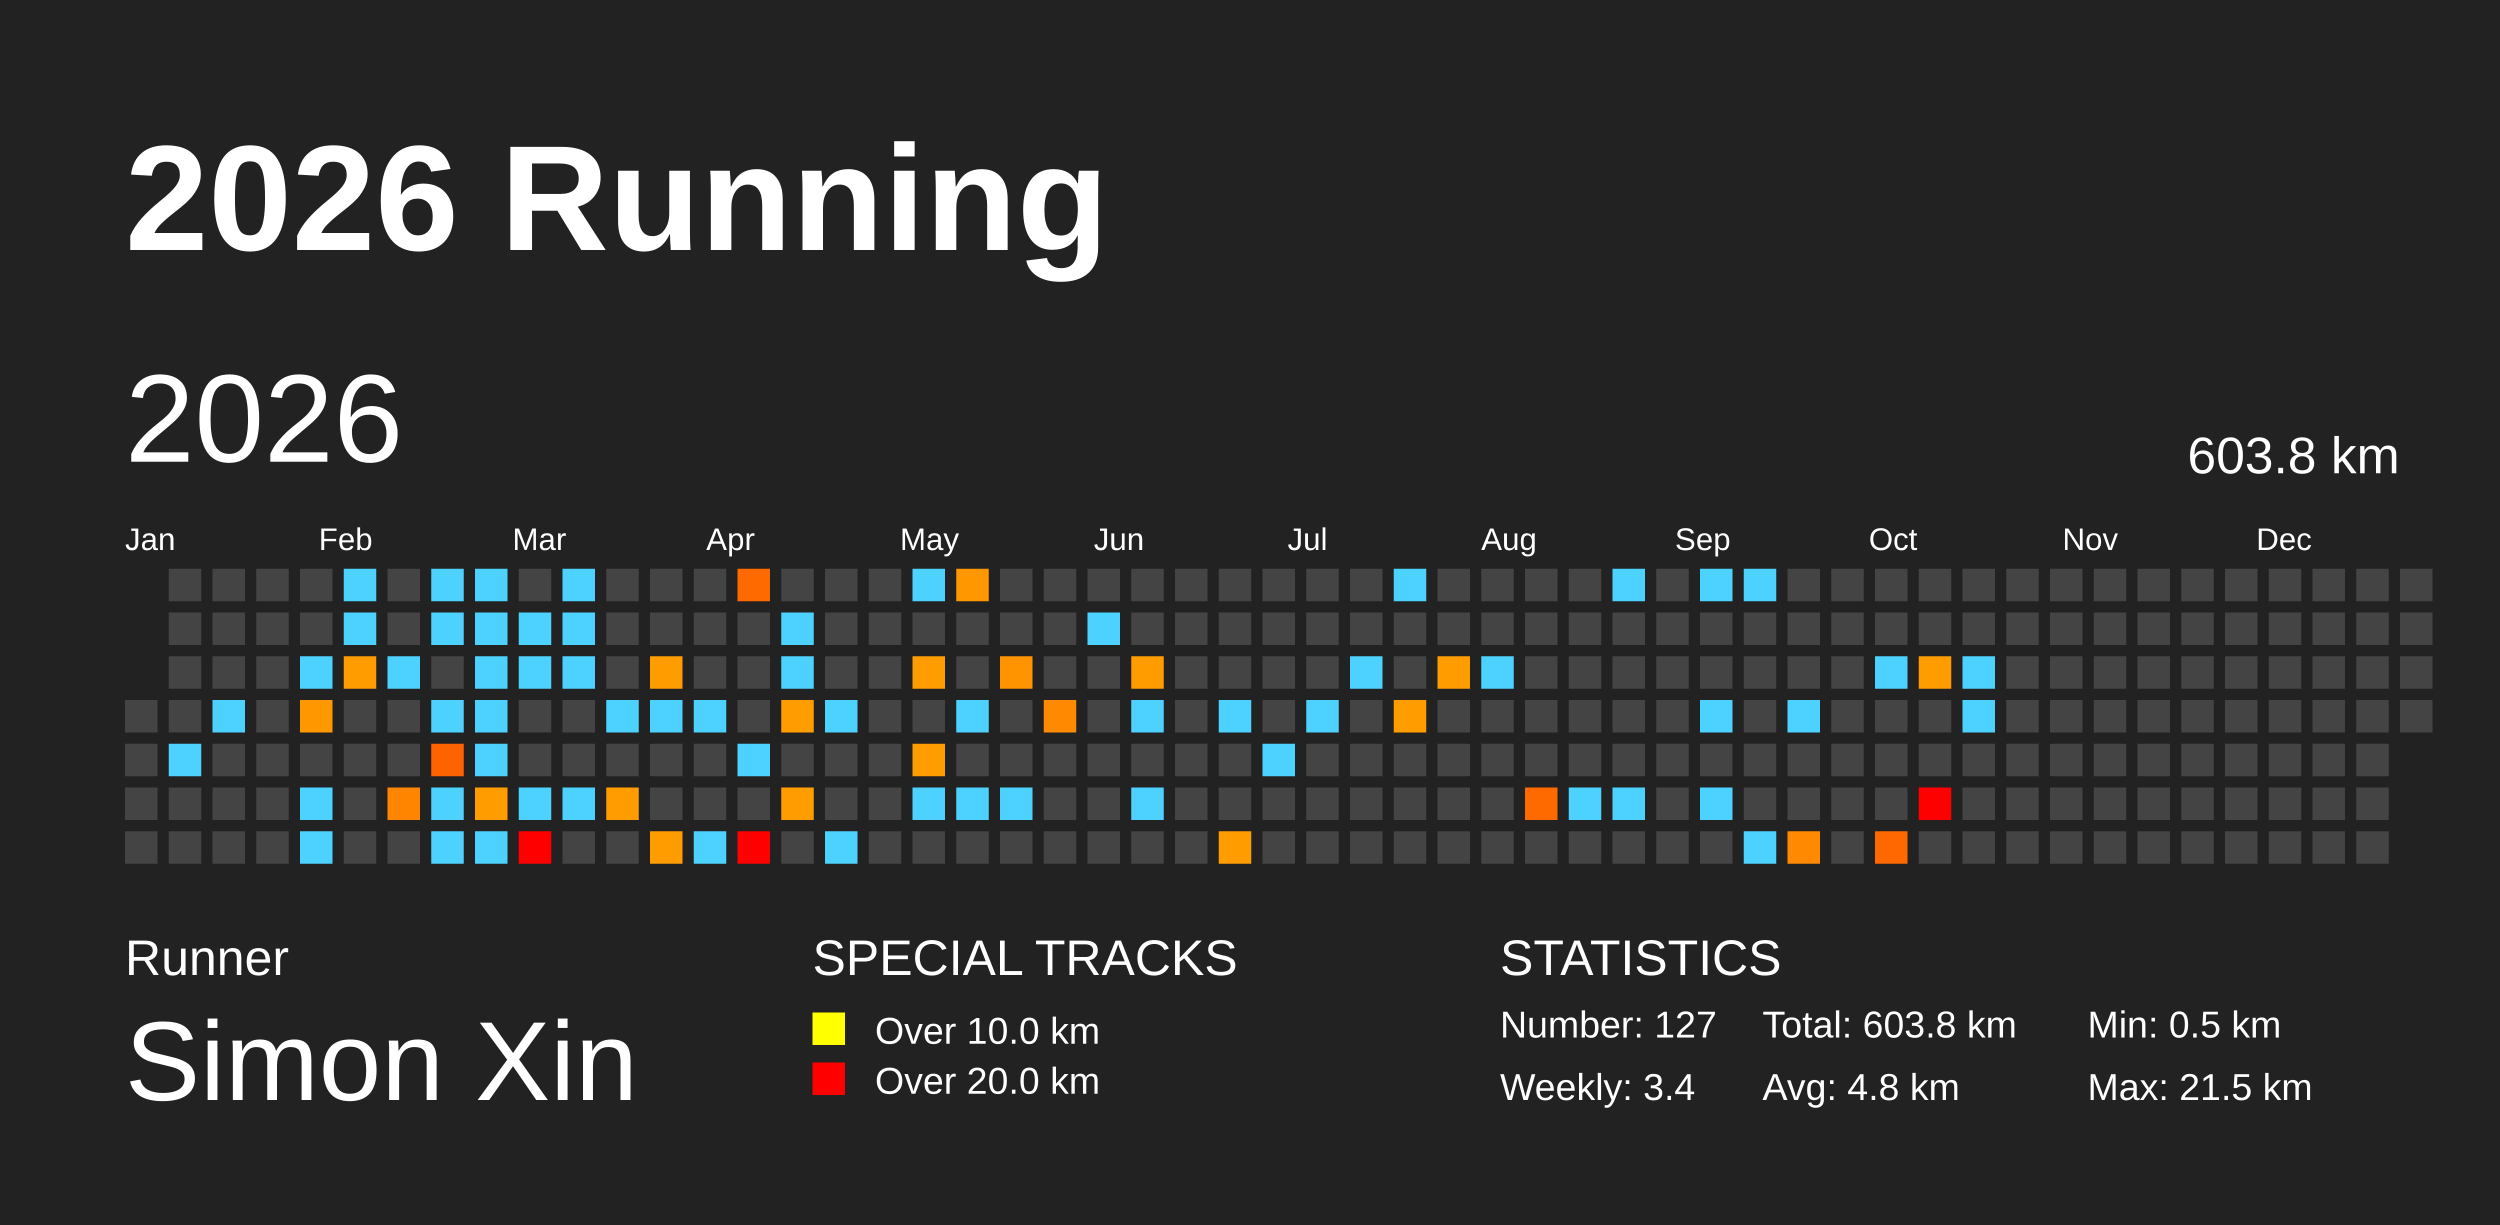
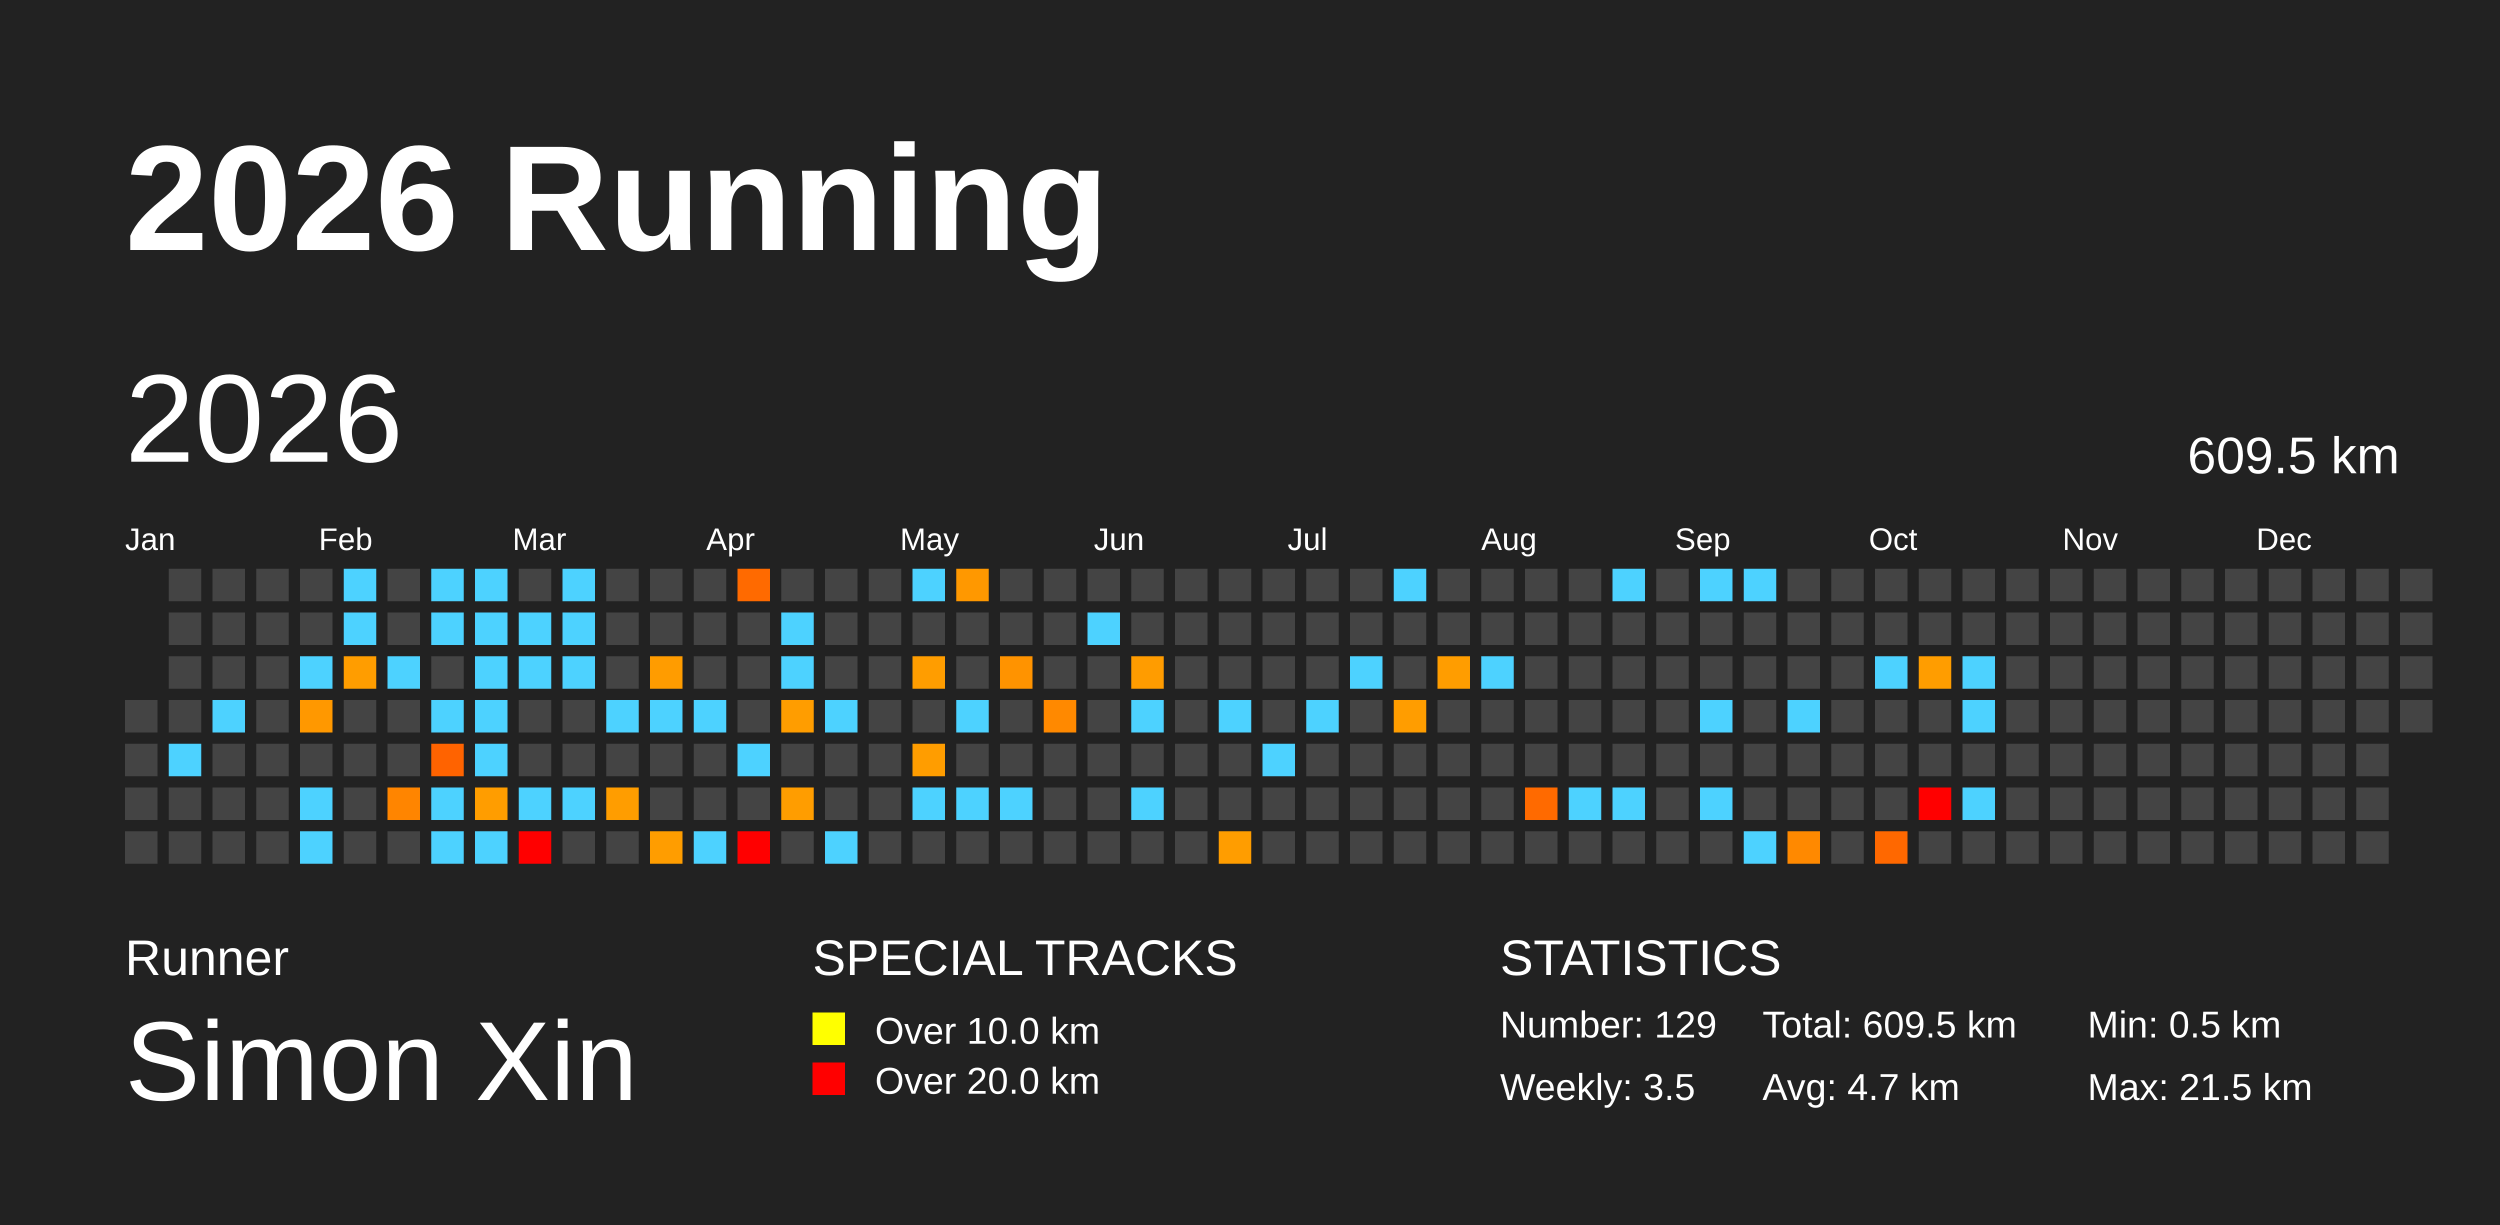
<svg xmlns="http://www.w3.org/2000/svg" baseProfile="full" height="98mm" version="1.1" viewBox="0,0,200,98" width="200mm">
  <defs>
    <pattern height="2" id="indoor-stripe" patternUnits="userSpaceOnUse" width="2">
      <line stroke="white" stroke-opacity="0.45" stroke-width="0.5" x1="0" x2="2" y1="2" y2="0" />
    </pattern>
  </defs>
  <rect fill="#222222" height="98" width="200" x="0" y="0" />
  <text fill="#FFFFFF" style="font-size:12px; font-family:Arial; font-weight:bold;" x="10" y="20">2026 Running</text>
  <text fill="#FFFFFF" style="font-size:4px; font-family:Arial" x="10" y="78">Runner</text>
  <text fill="#FFFFFF" style="font-size:9px; font-family:Arial" x="10" y="88">Simon Xin</text>
  <text fill="#FFFFFF" style="font-size:4px; font-family:Arial" x="65" y="78">SPECIAL TRACKS</text>
  <rect fill="yellow" height="2.6" width="2.6" x="65" y="81" />
  <text fill="#FFFFFF" style="font-size:3px; font-family:Arial" x="70" y="83.5">Over 10.0 km</text>
  <rect fill="red" height="2.6" width="2.6" x="65" y="85" />
  <text fill="#FFFFFF" style="font-size:3px; font-family:Arial" x="70" y="87.5">Over 20.0 km</text>
  <text fill="#FFFFFF" style="font-size:4px; font-family:Arial" x="120" y="78">STATISTICS</text>
-   <text fill="#FFFFFF" style="font-size:3px; font-family:Arial" x="120" y="83">Number: 127</text>
-   <text fill="#FFFFFF" style="font-size:3px; font-family:Arial" x="120" y="88">Weekly: 3.4</text>
-   <text fill="#FFFFFF" style="font-size:3px; font-family:Arial" x="141" y="83">Total: 603.8 km</text>
-   <text fill="#FFFFFF" style="font-size:3px; font-family:Arial" x="141" y="88">Avg: 4.8 km</text>
+   <text fill="#FFFFFF" style="font-size:3px; font-family:Arial" x="120" y="83">Number: 129</text>
+   <text fill="#FFFFFF" style="font-size:3px; font-family:Arial" x="120" y="88">Weekly: 3.5</text>
+   <text fill="#FFFFFF" style="font-size:3px; font-family:Arial" x="141" y="83">Total: 609.5 km</text>
+   <text fill="#FFFFFF" style="font-size:3px; font-family:Arial" x="141" y="88">Avg: 4.7 km</text>
  <text fill="#FFFFFF" style="font-size:3px; font-family:Arial" x="167" y="83">Min: 0.5 km</text>
  <text fill="#FFFFFF" style="font-size:3px; font-family:Arial" x="167" y="88">Max: 21.5 km</text>
  <text dominant-baseline="hanging" fill="#FFFFFF" style="font-size:10.0px; font-family:Arial;" x="10" y="30">2026</text>
-   <text dominant-baseline="hanging" fill="#FFFFFF" style="font-size:4.125px; font-family:Arial;" x="175" y="35">603.8 km</text>
+   <text dominant-baseline="hanging" fill="#FFFFFF" style="font-size:4.125px; font-family:Arial;" x="175" y="35">609.5 km</text>
  <text fill="#FFFFFF" style="font-size:2.5px; font-family:Arial" x="10.0" y="44">Jan</text>
  <text fill="#FFFFFF" style="font-size:2.5px; font-family:Arial" x="25.5" y="44">Feb</text>
  <text fill="#FFFFFF" style="font-size:2.5px; font-family:Arial" x="41.0" y="44">Mar</text>
  <text fill="#FFFFFF" style="font-size:2.5px; font-family:Arial" x="56.5" y="44">Apr</text>
  <text fill="#FFFFFF" style="font-size:2.5px; font-family:Arial" x="72.0" y="44">May</text>
  <text fill="#FFFFFF" style="font-size:2.5px; font-family:Arial" x="87.5" y="44">Jun</text>
  <text fill="#FFFFFF" style="font-size:2.5px; font-family:Arial" x="103.0" y="44">Jul</text>
  <text fill="#FFFFFF" style="font-size:2.5px; font-family:Arial" x="118.5" y="44">Aug</text>
  <text fill="#FFFFFF" style="font-size:2.5px; font-family:Arial" x="134.0" y="44">Sep</text>
  <text fill="#FFFFFF" style="font-size:2.5px; font-family:Arial" x="149.5" y="44">Oct</text>
  <text fill="#FFFFFF" style="font-size:2.5px; font-family:Arial" x="165.0" y="44">Nov</text>
  <text fill="#FFFFFF" style="font-size:2.5px; font-family:Arial" x="180.5" y="44">Dec</text>
  <rect fill="#444444" height="2.6" width="2.6" x="10.0" y="56.0" />
  <rect fill="#444444" height="2.6" width="2.6" x="10.0" y="59.5" />
  <rect fill="#444444" height="2.6" width="2.6" x="10.0" y="63.0" />
  <rect fill="#444444" height="2.6" width="2.6" x="10.0" y="66.5" />
  <rect fill="#444444" height="2.6" width="2.6" x="13.5" y="45.5" />
  <rect fill="#444444" height="2.6" width="2.6" x="13.5" y="49.0" />
  <rect fill="#444444" height="2.6" width="2.6" x="13.5" y="52.5" />
  <rect fill="#444444" height="2.6" width="2.6" x="13.5" y="56.0" />
  <rect fill="#4dd2ff" height="2.6" width="2.6" x="13.5" y="59.5" />
  <rect fill="#444444" height="2.6" width="2.6" x="13.5" y="63.0" />
  <rect fill="#444444" height="2.6" width="2.6" x="13.5" y="66.5" />
  <rect fill="#444444" height="2.6" width="2.6" x="17.0" y="45.5" />
  <rect fill="#444444" height="2.6" width="2.6" x="17.0" y="49.0" />
  <rect fill="#444444" height="2.6" width="2.6" x="17.0" y="52.5" />
  <rect fill="#4dd2ff" height="2.6" width="2.6" x="17.0" y="56.0" />
  <rect fill="#444444" height="2.6" width="2.6" x="17.0" y="59.5" />
  <rect fill="#444444" height="2.6" width="2.6" x="17.0" y="63.0" />
  <rect fill="#444444" height="2.6" width="2.6" x="17.0" y="66.5" />
  <rect fill="#444444" height="2.6" width="2.6" x="20.5" y="45.5" />
  <rect fill="#444444" height="2.6" width="2.6" x="20.5" y="49.0" />
  <rect fill="#444444" height="2.6" width="2.6" x="20.5" y="52.5" />
  <rect fill="#444444" height="2.6" width="2.6" x="20.5" y="56.0" />
  <rect fill="#444444" height="2.6" width="2.6" x="20.5" y="59.5" />
  <rect fill="#444444" height="2.6" width="2.6" x="20.5" y="63.0" />
  <rect fill="#444444" height="2.6" width="2.6" x="20.5" y="66.5" />
  <rect fill="#444444" height="2.6" width="2.6" x="24.0" y="45.5" />
  <rect fill="#444444" height="2.6" width="2.6" x="24.0" y="49.0" />
  <rect fill="#4dd2ff" height="2.6" width="2.6" x="24.0" y="52.5" />
  <rect fill="#ff9800" height="2.6" width="2.6" x="24.0" y="56.0" />
  <rect fill="#444444" height="2.6" width="2.6" x="24.0" y="59.5" />
  <rect fill="#4dd2ff" height="2.6" width="2.6" x="24.0" y="63.0" />
  <rect fill="#4dd2ff" height="2.6" width="2.6" x="24.0" y="66.5" />
  <rect fill="#4dd2ff" height="2.6" width="2.6" x="27.5" y="45.5" />
  <rect fill="#4dd2ff" height="2.6" width="2.6" x="27.5" y="49.0" />
  <rect fill="#ff9d00" height="2.6" width="2.6" x="27.5" y="52.5" />
  <rect fill="#444444" height="2.6" width="2.6" x="27.5" y="56.0" />
  <rect fill="#444444" height="2.6" width="2.6" x="27.5" y="59.5" />
  <rect fill="#444444" height="2.6" width="2.6" x="27.5" y="63.0" />
  <rect fill="#444444" height="2.6" width="2.6" x="27.5" y="66.5" />
  <rect fill="#444444" height="2.6" width="2.6" x="31.0" y="45.5" />
  <rect fill="#444444" height="2.6" width="2.6" x="31.0" y="49.0" />
  <rect fill="#4dd2ff" height="2.6" width="2.6" x="31.0" y="52.5" />
  <rect fill="#444444" height="2.6" width="2.6" x="31.0" y="56.0" />
  <rect fill="#444444" height="2.6" width="2.6" x="31.0" y="59.5" />
  <rect fill="#ff8500" height="2.6" width="2.6" x="31.0" y="63.0" />
  <rect fill="#444444" height="2.6" width="2.6" x="31.0" y="66.5" />
  <rect fill="#4dd2ff" height="2.6" width="2.6" x="34.5" y="45.5" />
  <rect fill="#4dd2ff" height="2.6" width="2.6" x="34.5" y="49.0" />
  <rect fill="#444444" height="2.6" width="2.6" x="34.5" y="52.5" />
  <rect fill="#4dd2ff" height="2.6" width="2.6" x="34.5" y="56.0" />
  <rect fill="#ff6300" height="2.6" width="2.6" x="34.5" y="59.5" />
  <rect fill="#4dd2ff" height="2.6" width="2.6" x="34.5" y="63.0" />
  <rect fill="#4dd2ff" height="2.6" width="2.6" x="34.5" y="66.5" />
  <rect fill="#4dd2ff" height="2.6" width="2.6" x="38.0" y="45.5" />
  <rect fill="#4dd2ff" height="2.6" width="2.6" x="38.0" y="49.0" />
  <rect fill="#4dd2ff" height="2.6" width="2.6" x="38.0" y="52.5" />
  <rect fill="#4dd2ff" height="2.6" width="2.6" x="38.0" y="56.0" />
  <rect fill="#4dd2ff" height="2.6" width="2.6" x="38.0" y="59.5" />
  <rect fill="#ff9d00" height="2.6" width="2.6" x="38.0" y="63.0" />
  <rect fill="#4dd2ff" height="2.6" width="2.6" x="38.0" y="66.5" />
  <rect fill="#444444" height="2.6" width="2.6" x="41.5" y="45.5" />
  <rect fill="#4dd2ff" height="2.6" width="2.6" x="41.5" y="49.0" />
  <rect fill="#4dd2ff" height="2.6" width="2.6" x="41.5" y="52.5" />
  <rect fill="#444444" height="2.6" width="2.6" x="41.5" y="56.0" />
  <rect fill="#444444" height="2.6" width="2.6" x="41.5" y="59.5" />
  <rect fill="#4dd2ff" height="2.6" width="2.6" x="41.5" y="63.0" />
  <rect fill="red" height="2.6" width="2.6" x="41.5" y="66.5" />
  <rect fill="#4dd2ff" height="2.6" width="2.6" x="45.0" y="45.5" />
  <rect fill="#4dd2ff" height="2.6" width="2.6" x="45.0" y="49.0" />
  <rect fill="#4dd2ff" height="2.6" width="2.6" x="45.0" y="52.5" />
  <rect fill="#444444" height="2.6" width="2.6" x="45.0" y="56.0" />
  <rect fill="#444444" height="2.6" width="2.6" x="45.0" y="59.5" />
  <rect fill="#4dd2ff" height="2.6" width="2.6" x="45.0" y="63.0" />
  <rect fill="#444444" height="2.6" width="2.6" x="45.0" y="66.5" />
  <rect fill="#444444" height="2.6" width="2.6" x="48.5" y="45.5" />
  <rect fill="#444444" height="2.6" width="2.6" x="48.5" y="49.0" />
  <rect fill="#444444" height="2.6" width="2.6" x="48.5" y="52.5" />
  <rect fill="#4dd2ff" height="2.6" width="2.6" x="48.5" y="56.0" />
  <rect fill="#444444" height="2.6" width="2.6" x="48.5" y="59.5" />
  <rect fill="#ff9d00" height="2.6" width="2.6" x="48.5" y="63.0" />
  <rect fill="#444444" height="2.6" width="2.6" x="48.5" y="66.5" />
  <rect fill="#444444" height="2.6" width="2.6" x="52.0" y="45.5" />
  <rect fill="#444444" height="2.6" width="2.6" x="52.0" y="49.0" />
  <rect fill="#ff9c00" height="2.6" width="2.6" x="52.0" y="52.5" />
  <rect fill="#4dd2ff" height="2.6" width="2.6" x="52.0" y="56.0" />
  <rect fill="#444444" height="2.6" width="2.6" x="52.0" y="59.5" />
  <rect fill="#444444" height="2.6" width="2.6" x="52.0" y="63.0" />
  <rect fill="#ff9d00" height="2.6" width="2.6" x="52.0" y="66.5" />
  <rect fill="#444444" height="2.6" width="2.6" x="55.5" y="45.5" />
  <rect fill="#444444" height="2.6" width="2.6" x="55.5" y="49.0" />
  <rect fill="#444444" height="2.6" width="2.6" x="55.5" y="52.5" />
  <rect fill="#4dd2ff" height="2.6" width="2.6" x="55.5" y="56.0" />
  <rect fill="#444444" height="2.6" width="2.6" x="55.5" y="59.5" />
  <rect fill="#444444" height="2.6" width="2.6" x="55.5" y="63.0" />
  <rect fill="#4dd2ff" height="2.6" width="2.6" x="55.5" y="66.5" />
  <rect fill="#ff6a00" height="2.6" width="2.6" x="59.0" y="45.5" />
  <rect fill="#444444" height="2.6" width="2.6" x="59.0" y="49.0" />
  <rect fill="#444444" height="2.6" width="2.6" x="59.0" y="52.5" />
  <rect fill="#444444" height="2.6" width="2.6" x="59.0" y="56.0" />
  <rect fill="#4dd2ff" height="2.6" width="2.6" x="59.0" y="59.5" />
  <rect fill="#444444" height="2.6" width="2.6" x="59.0" y="63.0" />
  <rect fill="red" height="2.6" width="2.6" x="59.0" y="66.5" />
  <rect fill="#444444" height="2.6" width="2.6" x="62.5" y="45.5" />
  <rect fill="#4dd2ff" height="2.6" width="2.6" x="62.5" y="49.0" />
  <rect fill="#4dd2ff" height="2.6" width="2.6" x="62.5" y="52.5" />
  <rect fill="#ff9d00" height="2.6" width="2.6" x="62.5" y="56.0" />
  <rect fill="#444444" height="2.6" width="2.6" x="62.5" y="59.5" />
  <rect fill="#ff9d00" height="2.6" width="2.6" x="62.5" y="63.0" />
  <rect fill="#444444" height="2.6" width="2.6" x="62.5" y="66.5" />
  <rect fill="#444444" height="2.6" width="2.6" x="66.0" y="45.5" />
  <rect fill="#444444" height="2.6" width="2.6" x="66.0" y="49.0" />
  <rect fill="#444444" height="2.6" width="2.6" x="66.0" y="52.5" />
  <rect fill="#4dd2ff" height="2.6" width="2.6" x="66.0" y="56.0" />
  <rect fill="#444444" height="2.6" width="2.6" x="66.0" y="59.5" />
  <rect fill="#444444" height="2.6" width="2.6" x="66.0" y="63.0" />
  <rect fill="#4dd2ff" height="2.6" width="2.6" x="66.0" y="66.5" />
  <rect fill="#444444" height="2.6" width="2.6" x="69.5" y="45.5" />
  <rect fill="#444444" height="2.6" width="2.6" x="69.5" y="49.0" />
  <rect fill="#444444" height="2.6" width="2.6" x="69.5" y="52.5" />
  <rect fill="#444444" height="2.6" width="2.6" x="69.5" y="56.0" />
  <rect fill="#444444" height="2.6" width="2.6" x="69.5" y="59.5" />
  <rect fill="#444444" height="2.6" width="2.6" x="69.5" y="63.0" />
  <rect fill="#444444" height="2.6" width="2.6" x="69.5" y="66.5" />
  <rect fill="#4dd2ff" height="2.6" width="2.6" x="73.0" y="45.5" />
  <rect fill="#444444" height="2.6" width="2.6" x="73.0" y="49.0" />
  <rect fill="#ff9d00" height="2.6" width="2.6" x="73.0" y="52.5" />
  <rect fill="#444444" height="2.6" width="2.6" x="73.0" y="56.0" />
  <rect fill="#ff9d00" height="2.6" width="2.6" x="73.0" y="59.5" />
  <rect fill="#4dd2ff" height="2.6" width="2.6" x="73.0" y="63.0" />
  <rect fill="#444444" height="2.6" width="2.6" x="73.0" y="66.5" />
  <rect fill="#ff9800" height="2.6" width="2.6" x="76.5" y="45.5" />
  <rect fill="#444444" height="2.6" width="2.6" x="76.5" y="49.0" />
  <rect fill="#444444" height="2.6" width="2.6" x="76.5" y="52.5" />
  <rect fill="#4dd2ff" height="2.6" width="2.6" x="76.5" y="56.0" />
  <rect fill="#444444" height="2.6" width="2.6" x="76.5" y="59.5" />
  <rect fill="#4dd2ff" height="2.6" width="2.6" x="76.5" y="63.0" />
  <rect fill="#444444" height="2.6" width="2.6" x="76.5" y="66.5" />
  <rect fill="#444444" height="2.6" width="2.6" x="80.0" y="45.5" />
  <rect fill="#444444" height="2.6" width="2.6" x="80.0" y="49.0" />
  <rect fill="#ff9300" height="2.6" width="2.6" x="80.0" y="52.5" />
  <rect fill="#444444" height="2.6" width="2.6" x="80.0" y="56.0" />
  <rect fill="#444444" height="2.6" width="2.6" x="80.0" y="59.5" />
  <rect fill="#4dd2ff" height="2.6" width="2.6" x="80.0" y="63.0" />
  <rect fill="#444444" height="2.6" width="2.6" x="80.0" y="66.5" />
  <rect fill="#444444" height="2.6" width="2.6" x="83.5" y="45.5" />
  <rect fill="#444444" height="2.6" width="2.6" x="83.5" y="49.0" />
  <rect fill="#444444" height="2.6" width="2.6" x="83.5" y="52.5" />
  <rect fill="#ff8900" height="2.6" width="2.6" x="83.5" y="56.0" />
  <rect fill="#444444" height="2.6" width="2.6" x="83.5" y="59.5" />
  <rect fill="#444444" height="2.6" width="2.6" x="83.5" y="63.0" />
  <rect fill="#444444" height="2.6" width="2.6" x="83.5" y="66.5" />
  <rect fill="#444444" height="2.6" width="2.6" x="87.0" y="45.5" />
  <rect fill="#4dd2ff" height="2.6" width="2.6" x="87.0" y="49.0" />
  <rect fill="#444444" height="2.6" width="2.6" x="87.0" y="52.5" />
  <rect fill="#444444" height="2.6" width="2.6" x="87.0" y="56.0" />
  <rect fill="#444444" height="2.6" width="2.6" x="87.0" y="59.5" />
  <rect fill="#444444" height="2.6" width="2.6" x="87.0" y="63.0" />
  <rect fill="#444444" height="2.6" width="2.6" x="87.0" y="66.5" />
  <rect fill="#444444" height="2.6" width="2.6" x="90.5" y="45.5" />
  <rect fill="#444444" height="2.6" width="2.6" x="90.5" y="49.0" />
  <rect fill="#ff9c00" height="2.6" width="2.6" x="90.5" y="52.5" />
  <rect fill="#4dd2ff" height="2.6" width="2.6" x="90.5" y="56.0" />
  <rect fill="#444444" height="2.6" width="2.6" x="90.5" y="59.5" />
  <rect fill="#4dd2ff" height="2.6" width="2.6" x="90.5" y="63.0" />
  <rect fill="#444444" height="2.6" width="2.6" x="90.5" y="66.5" />
  <rect fill="#444444" height="2.6" width="2.6" x="94.0" y="45.5" />
  <rect fill="#444444" height="2.6" width="2.6" x="94.0" y="49.0" />
  <rect fill="#444444" height="2.6" width="2.6" x="94.0" y="52.5" />
  <rect fill="#444444" height="2.6" width="2.6" x="94.0" y="56.0" />
  <rect fill="#444444" height="2.6" width="2.6" x="94.0" y="59.5" />
  <rect fill="#444444" height="2.6" width="2.6" x="94.0" y="63.0" />
  <rect fill="#444444" height="2.6" width="2.6" x="94.0" y="66.5" />
  <rect fill="#444444" height="2.6" width="2.6" x="97.5" y="45.5" />
  <rect fill="#444444" height="2.6" width="2.6" x="97.5" y="49.0" />
  <rect fill="#444444" height="2.6" width="2.6" x="97.5" y="52.5" />
  <rect fill="#4dd2ff" height="2.6" width="2.6" x="97.5" y="56.0" />
  <rect fill="#444444" height="2.6" width="2.6" x="97.5" y="59.5" />
  <rect fill="#444444" height="2.6" width="2.6" x="97.5" y="63.0" />
  <rect fill="#ff9d00" height="2.6" width="2.6" x="97.5" y="66.5" />
  <rect fill="#444444" height="2.6" width="2.6" x="101.0" y="45.5" />
  <rect fill="#444444" height="2.6" width="2.6" x="101.0" y="49.0" />
  <rect fill="#444444" height="2.6" width="2.6" x="101.0" y="52.5" />
  <rect fill="#444444" height="2.6" width="2.6" x="101.0" y="56.0" />
  <rect fill="#4dd2ff" height="2.6" width="2.6" x="101.0" y="59.5" />
  <rect fill="#444444" height="2.6" width="2.6" x="101.0" y="63.0" />
  <rect fill="#444444" height="2.6" width="2.6" x="101.0" y="66.5" />
  <rect fill="#444444" height="2.6" width="2.6" x="104.5" y="45.5" />
  <rect fill="#444444" height="2.6" width="2.6" x="104.5" y="49.0" />
  <rect fill="#444444" height="2.6" width="2.6" x="104.5" y="52.5" />
  <rect fill="#4dd2ff" height="2.6" width="2.6" x="104.5" y="56.0" />
  <rect fill="#444444" height="2.6" width="2.6" x="104.5" y="59.5" />
  <rect fill="#444444" height="2.6" width="2.6" x="104.5" y="63.0" />
  <rect fill="#444444" height="2.6" width="2.6" x="104.5" y="66.5" />
  <rect fill="#444444" height="2.6" width="2.6" x="108.0" y="45.5" />
  <rect fill="#444444" height="2.6" width="2.6" x="108.0" y="49.0" />
  <rect fill="#4dd2ff" height="2.6" width="2.6" x="108.0" y="52.5" />
  <rect fill="#444444" height="2.6" width="2.6" x="108.0" y="56.0" />
  <rect fill="#444444" height="2.6" width="2.6" x="108.0" y="59.5" />
  <rect fill="#444444" height="2.6" width="2.6" x="108.0" y="63.0" />
  <rect fill="#444444" height="2.6" width="2.6" x="108.0" y="66.5" />
  <rect fill="#4dd2ff" height="2.6" width="2.6" x="111.5" y="45.5" />
  <rect fill="#444444" height="2.6" width="2.6" x="111.5" y="49.0" />
  <rect fill="#444444" height="2.6" width="2.6" x="111.5" y="52.5" />
  <rect fill="#ff9d00" height="2.6" width="2.6" x="111.5" y="56.0" />
  <rect fill="#444444" height="2.6" width="2.6" x="111.5" y="59.5" />
  <rect fill="#444444" height="2.6" width="2.6" x="111.5" y="63.0" />
  <rect fill="#444444" height="2.6" width="2.6" x="111.5" y="66.5" />
  <rect fill="#444444" height="2.6" width="2.6" x="115.0" y="45.5" />
  <rect fill="#444444" height="2.6" width="2.6" x="115.0" y="49.0" />
  <rect fill="#ff9d00" height="2.6" width="2.6" x="115.0" y="52.5" />
  <rect fill="#444444" height="2.6" width="2.6" x="115.0" y="56.0" />
  <rect fill="#444444" height="2.6" width="2.6" x="115.0" y="59.5" />
  <rect fill="#444444" height="2.6" width="2.6" x="115.0" y="63.0" />
  <rect fill="#444444" height="2.6" width="2.6" x="115.0" y="66.5" />
  <rect fill="#444444" height="2.6" width="2.6" x="118.5" y="45.5" />
  <rect fill="#444444" height="2.6" width="2.6" x="118.5" y="49.0" />
  <rect fill="#4dd2ff" height="2.6" width="2.6" x="118.5" y="52.5" />
  <rect fill="#444444" height="2.6" width="2.6" x="118.5" y="56.0" />
  <rect fill="#444444" height="2.6" width="2.6" x="118.5" y="59.5" />
  <rect fill="#444444" height="2.6" width="2.6" x="118.5" y="63.0" />
  <rect fill="#444444" height="2.6" width="2.6" x="118.5" y="66.5" />
  <rect fill="#444444" height="2.6" width="2.6" x="122.0" y="45.5" />
  <rect fill="#444444" height="2.6" width="2.6" x="122.0" y="49.0" />
  <rect fill="#444444" height="2.6" width="2.6" x="122.0" y="52.5" />
  <rect fill="#444444" height="2.6" width="2.6" x="122.0" y="56.0" />
  <rect fill="#444444" height="2.6" width="2.6" x="122.0" y="59.5" />
  <rect fill="#ff6a00" height="2.6" width="2.6" x="122.0" y="63.0" />
  <rect fill="#444444" height="2.6" width="2.6" x="122.0" y="66.5" />
  <rect fill="#444444" height="2.6" width="2.6" x="125.5" y="45.5" />
  <rect fill="#444444" height="2.6" width="2.6" x="125.5" y="49.0" />
  <rect fill="#444444" height="2.6" width="2.6" x="125.5" y="52.5" />
  <rect fill="#444444" height="2.6" width="2.6" x="125.5" y="56.0" />
  <rect fill="#444444" height="2.6" width="2.6" x="125.5" y="59.5" />
  <rect fill="#4dd2ff" height="2.6" width="2.6" x="125.5" y="63.0" />
  <rect fill="#444444" height="2.6" width="2.6" x="125.5" y="66.5" />
  <rect fill="#4dd2ff" height="2.6" width="2.6" x="129.0" y="45.5" />
  <rect fill="#444444" height="2.6" width="2.6" x="129.0" y="49.0" />
  <rect fill="#444444" height="2.6" width="2.6" x="129.0" y="52.5" />
  <rect fill="#444444" height="2.6" width="2.6" x="129.0" y="56.0" />
  <rect fill="#444444" height="2.6" width="2.6" x="129.0" y="59.5" />
  <rect fill="#4dd2ff" height="2.6" width="2.6" x="129.0" y="63.0" />
  <rect fill="#444444" height="2.6" width="2.6" x="129.0" y="66.5" />
  <rect fill="#444444" height="2.6" width="2.6" x="132.5" y="45.5" />
  <rect fill="#444444" height="2.6" width="2.6" x="132.5" y="49.0" />
  <rect fill="#444444" height="2.6" width="2.6" x="132.5" y="52.5" />
  <rect fill="#444444" height="2.6" width="2.6" x="132.5" y="56.0" />
  <rect fill="#444444" height="2.6" width="2.6" x="132.5" y="59.5" />
  <rect fill="#444444" height="2.6" width="2.6" x="132.5" y="63.0" />
  <rect fill="#444444" height="2.6" width="2.6" x="132.5" y="66.5" />
  <rect fill="#4dd2ff" height="2.6" width="2.6" x="136.0" y="45.5" />
  <rect fill="#444444" height="2.6" width="2.6" x="136.0" y="49.0" />
  <rect fill="#444444" height="2.6" width="2.6" x="136.0" y="52.5" />
  <rect fill="#4dd2ff" height="2.6" width="2.6" x="136.0" y="56.0" />
  <rect fill="#444444" height="2.6" width="2.6" x="136.0" y="59.5" />
  <rect fill="#4dd2ff" height="2.6" width="2.6" x="136.0" y="63.0" />
  <rect fill="#444444" height="2.6" width="2.6" x="136.0" y="66.5" />
  <rect fill="#4dd2ff" height="2.6" width="2.6" x="139.5" y="45.5" />
  <rect fill="#444444" height="2.6" width="2.6" x="139.5" y="49.0" />
  <rect fill="#444444" height="2.6" width="2.6" x="139.5" y="52.5" />
  <rect fill="#444444" height="2.6" width="2.6" x="139.5" y="56.0" />
  <rect fill="#444444" height="2.6" width="2.6" x="139.5" y="59.5" />
  <rect fill="#444444" height="2.6" width="2.6" x="139.5" y="63.0" />
  <rect fill="#4dd2ff" height="2.6" width="2.6" x="139.5" y="66.5" />
  <rect fill="#444444" height="2.6" width="2.6" x="143.0" y="45.5" />
  <rect fill="#444444" height="2.6" width="2.6" x="143.0" y="49.0" />
  <rect fill="#444444" height="2.6" width="2.6" x="143.0" y="52.5" />
  <rect fill="#4dd2ff" height="2.6" width="2.6" x="143.0" y="56.0" />
  <rect fill="#444444" height="2.6" width="2.6" x="143.0" y="59.5" />
  <rect fill="#444444" height="2.6" width="2.6" x="143.0" y="63.0" />
  <rect fill="#ff8900" height="2.6" width="2.6" x="143.0" y="66.5" />
  <rect fill="#444444" height="2.6" width="2.6" x="146.5" y="45.5" />
  <rect fill="#444444" height="2.6" width="2.6" x="146.5" y="49.0" />
  <rect fill="#444444" height="2.6" width="2.6" x="146.5" y="52.5" />
  <rect fill="#444444" height="2.6" width="2.6" x="146.5" y="56.0" />
  <rect fill="#444444" height="2.6" width="2.6" x="146.5" y="59.5" />
  <rect fill="#444444" height="2.6" width="2.6" x="146.5" y="63.0" />
  <rect fill="#444444" height="2.6" width="2.6" x="146.5" y="66.5" />
  <rect fill="#444444" height="2.6" width="2.6" x="150.0" y="45.5" />
  <rect fill="#444444" height="2.6" width="2.6" x="150.0" y="49.0" />
  <rect fill="#4dd2ff" height="2.6" width="2.6" x="150.0" y="52.5" />
  <rect fill="#444444" height="2.6" width="2.6" x="150.0" y="56.0" />
  <rect fill="#444444" height="2.6" width="2.6" x="150.0" y="59.5" />
  <rect fill="#444444" height="2.6" width="2.6" x="150.0" y="63.0" />
  <rect fill="#ff6800" height="2.6" width="2.6" x="150.0" y="66.5" />
  <rect fill="#444444" height="2.6" width="2.6" x="153.5" y="45.5" />
  <rect fill="#444444" height="2.6" width="2.6" x="153.5" y="49.0" />
  <rect fill="#ff9d00" height="2.6" width="2.6" x="153.5" y="52.5" />
  <rect fill="#444444" height="2.6" width="2.6" x="153.5" y="56.0" />
  <rect fill="#444444" height="2.6" width="2.6" x="153.5" y="59.5" />
  <rect fill="red" height="2.6" width="2.6" x="153.5" y="63.0" />
  <rect fill="#444444" height="2.6" width="2.6" x="153.5" y="66.5" />
  <rect fill="#444444" height="2.6" width="2.6" x="157.0" y="45.5" />
  <rect fill="#444444" height="2.6" width="2.6" x="157.0" y="49.0" />
  <rect fill="#4dd2ff" height="2.6" width="2.6" x="157.0" y="52.5" />
  <rect fill="#4dd2ff" height="2.6" width="2.6" x="157.0" y="56.0" />
  <rect fill="#444444" height="2.6" width="2.6" x="157.0" y="59.5" />
-   <rect fill="#444444" height="2.6" width="2.6" x="157.0" y="63.0" />
+   <rect fill="#4dd2ff" height="2.6" width="2.6" x="157.0" y="63.0" />
  <rect fill="#444444" height="2.6" width="2.6" x="157.0" y="66.5" />
  <rect fill="#444444" height="2.6" width="2.6" x="160.5" y="45.5" />
  <rect fill="#444444" height="2.6" width="2.6" x="160.5" y="49.0" />
  <rect fill="#444444" height="2.6" width="2.6" x="160.5" y="52.5" />
  <rect fill="#444444" height="2.6" width="2.6" x="160.5" y="56.0" />
  <rect fill="#444444" height="2.6" width="2.6" x="160.5" y="59.5" />
  <rect fill="#444444" height="2.6" width="2.6" x="160.5" y="63.0" />
  <rect fill="#444444" height="2.6" width="2.6" x="160.5" y="66.5" />
  <rect fill="#444444" height="2.6" width="2.6" x="164.0" y="45.5" />
  <rect fill="#444444" height="2.6" width="2.6" x="164.0" y="49.0" />
  <rect fill="#444444" height="2.6" width="2.6" x="164.0" y="52.5" />
  <rect fill="#444444" height="2.6" width="2.6" x="164.0" y="56.0" />
  <rect fill="#444444" height="2.6" width="2.6" x="164.0" y="59.5" />
  <rect fill="#444444" height="2.6" width="2.6" x="164.0" y="63.0" />
  <rect fill="#444444" height="2.6" width="2.6" x="164.0" y="66.5" />
  <rect fill="#444444" height="2.6" width="2.6" x="167.5" y="45.5" />
  <rect fill="#444444" height="2.6" width="2.6" x="167.5" y="49.0" />
  <rect fill="#444444" height="2.6" width="2.6" x="167.5" y="52.5" />
  <rect fill="#444444" height="2.6" width="2.6" x="167.5" y="56.0" />
  <rect fill="#444444" height="2.6" width="2.6" x="167.5" y="59.5" />
  <rect fill="#444444" height="2.6" width="2.6" x="167.5" y="63.0" />
  <rect fill="#444444" height="2.6" width="2.6" x="167.5" y="66.5" />
  <rect fill="#444444" height="2.6" width="2.6" x="171.0" y="45.5" />
  <rect fill="#444444" height="2.6" width="2.6" x="171.0" y="49.0" />
  <rect fill="#444444" height="2.6" width="2.6" x="171.0" y="52.5" />
  <rect fill="#444444" height="2.6" width="2.6" x="171.0" y="56.0" />
  <rect fill="#444444" height="2.6" width="2.6" x="171.0" y="59.5" />
  <rect fill="#444444" height="2.6" width="2.6" x="171.0" y="63.0" />
  <rect fill="#444444" height="2.6" width="2.6" x="171.0" y="66.5" />
  <rect fill="#444444" height="2.6" width="2.6" x="174.5" y="45.5" />
  <rect fill="#444444" height="2.6" width="2.6" x="174.5" y="49.0" />
  <rect fill="#444444" height="2.6" width="2.6" x="174.5" y="52.5" />
  <rect fill="#444444" height="2.6" width="2.6" x="174.5" y="56.0" />
  <rect fill="#444444" height="2.6" width="2.6" x="174.5" y="59.5" />
  <rect fill="#444444" height="2.6" width="2.6" x="174.5" y="63.0" />
  <rect fill="#444444" height="2.6" width="2.6" x="174.5" y="66.5" />
  <rect fill="#444444" height="2.6" width="2.6" x="178.0" y="45.5" />
  <rect fill="#444444" height="2.6" width="2.6" x="178.0" y="49.0" />
  <rect fill="#444444" height="2.6" width="2.6" x="178.0" y="52.5" />
  <rect fill="#444444" height="2.6" width="2.6" x="178.0" y="56.0" />
  <rect fill="#444444" height="2.6" width="2.6" x="178.0" y="59.5" />
  <rect fill="#444444" height="2.6" width="2.6" x="178.0" y="63.0" />
  <rect fill="#444444" height="2.6" width="2.6" x="178.0" y="66.5" />
  <rect fill="#444444" height="2.6" width="2.6" x="181.5" y="45.5" />
  <rect fill="#444444" height="2.6" width="2.6" x="181.5" y="49.0" />
  <rect fill="#444444" height="2.6" width="2.6" x="181.5" y="52.5" />
  <rect fill="#444444" height="2.6" width="2.6" x="181.5" y="56.0" />
  <rect fill="#444444" height="2.6" width="2.6" x="181.5" y="59.5" />
  <rect fill="#444444" height="2.6" width="2.6" x="181.5" y="63.0" />
  <rect fill="#444444" height="2.6" width="2.6" x="181.5" y="66.5" />
  <rect fill="#444444" height="2.6" width="2.6" x="185.0" y="45.5" />
  <rect fill="#444444" height="2.6" width="2.6" x="185.0" y="49.0" />
  <rect fill="#444444" height="2.6" width="2.6" x="185.0" y="52.5" />
  <rect fill="#444444" height="2.6" width="2.6" x="185.0" y="56.0" />
  <rect fill="#444444" height="2.6" width="2.6" x="185.0" y="59.5" />
  <rect fill="#444444" height="2.6" width="2.6" x="185.0" y="63.0" />
  <rect fill="#444444" height="2.6" width="2.6" x="185.0" y="66.5" />
  <rect fill="#444444" height="2.6" width="2.6" x="188.5" y="45.5" />
  <rect fill="#444444" height="2.6" width="2.6" x="188.5" y="49.0" />
  <rect fill="#444444" height="2.6" width="2.6" x="188.5" y="52.5" />
  <rect fill="#444444" height="2.6" width="2.6" x="188.5" y="56.0" />
  <rect fill="#444444" height="2.6" width="2.6" x="188.5" y="59.5" />
  <rect fill="#444444" height="2.6" width="2.6" x="188.5" y="63.0" />
  <rect fill="#444444" height="2.6" width="2.6" x="188.5" y="66.5" />
  <rect fill="#444444" height="2.6" width="2.6" x="192.0" y="45.5" />
  <rect fill="#444444" height="2.6" width="2.6" x="192.0" y="49.0" />
  <rect fill="#444444" height="2.6" width="2.6" x="192.0" y="52.5" />
  <rect fill="#444444" height="2.6" width="2.6" x="192.0" y="56.0" />
</svg>
